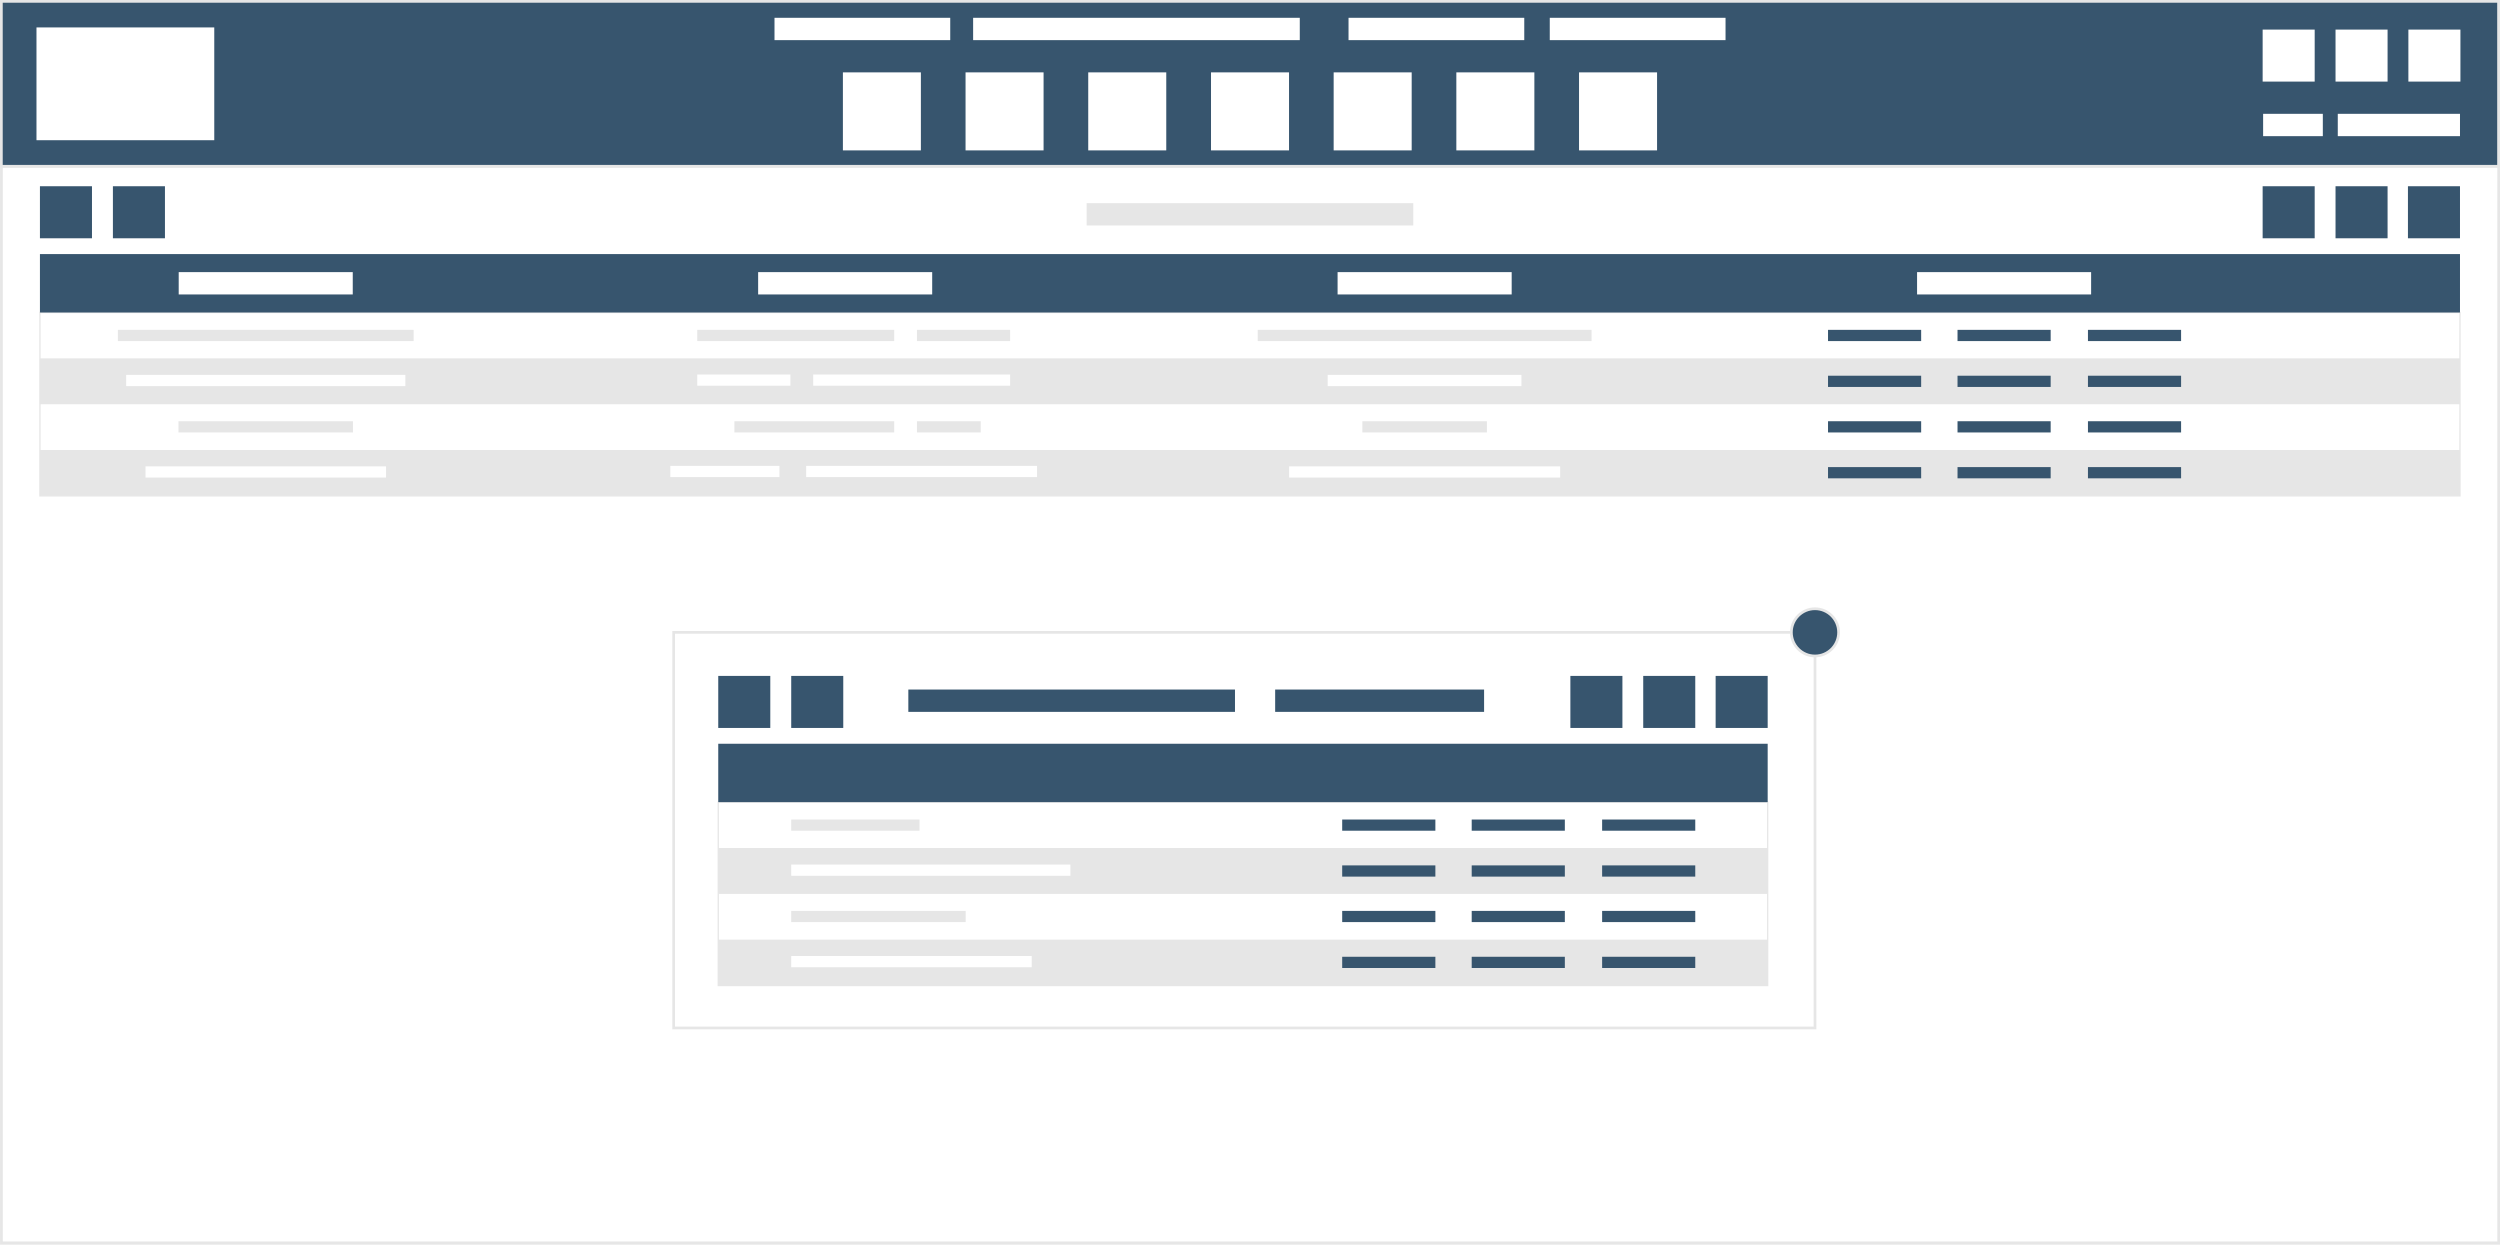
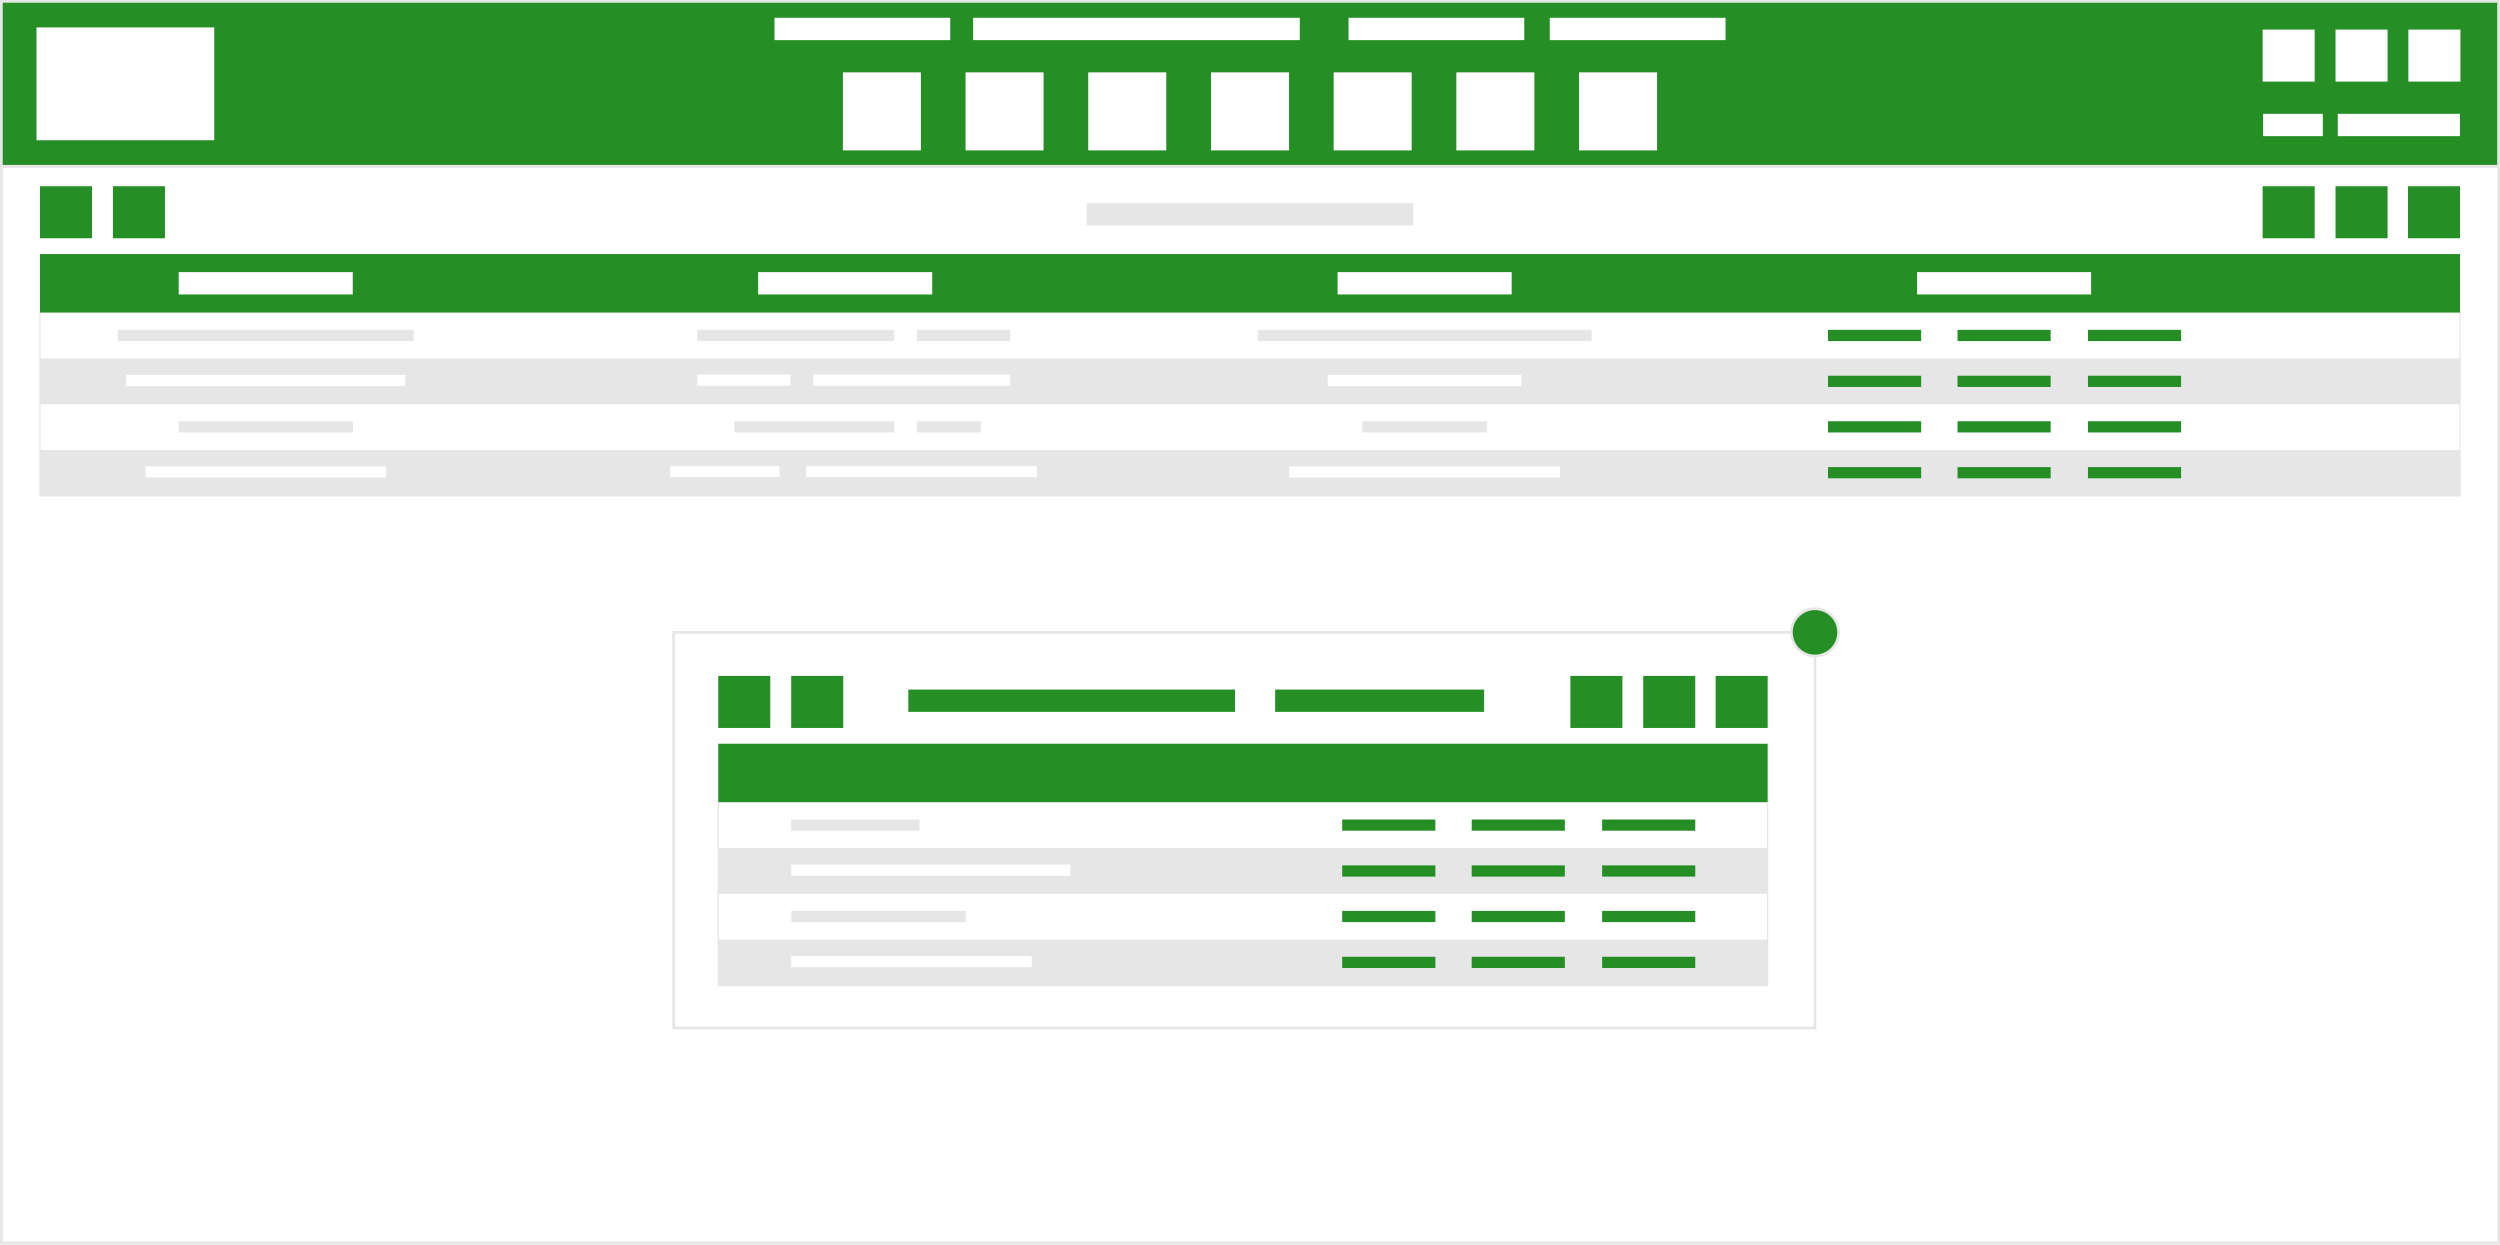
<svg xmlns="http://www.w3.org/2000/svg" width="615.089" height="306.119" viewBox="0 0 62353 31032" shape-rendering="geometricPrecision" text-rendering="geometricPrecision" image-rendering="optimizeQuality" fill-rule="evenodd" clip-rule="evenodd">
  <defs>
    <style>
    .str1 {stroke:#E6E6E6;stroke-width:32.414}
    .str0 {stroke:#E6E6E6;stroke-width:67.586}
    .fil1 {fill:none}
-     .fil2 {fill:#37556E}
+     .fil2 {fill:#258e25}
    .fil3 {fill:#E6E6E6}
    .fil0 {fill:white}
   </style>
  </defs>
  <g id="Layer_x0020_1">
    <path class="fil0 str0" d="M36 4147h62284v26851H36z" />
    <path class="fil1 str1" d="M996 7794h60359v4574H996z" />
    <path class="fil2 str0" d="M34 34h62283v4113H34z" />
    <path class="fil0" d="M910 684h4434v2813H910V684zm38473 1121h1946v1946h-1946V1805zm-3060 0h1946v1946h-1946V1805zm-3060 0h1946v1946h-1946V1805zm-3059 0h1946v1946h-1946V1805zm-3062 0h1946v1946h-1946V1805zm-3060 0h1946v1946h-1946V1805zm-3059 0h1945v1946h-1945V1805zM19317 444h4383v557h-4383V444zm4954 0h8147v557h-8147V444zm9363 0h4383v557h-4383V444zm5019 0h4384v557h-4384V444zm17780 294h1298v1297h-1298V738zm1818 0h1298v1297h-1298V738zm1817 0h1298v1297h-1298V738zm-3623 2101h1489v557h-1489v-557zm1862 0h3048v557h-3048v-557z" />
    <path class="fil2" d="M996 6337h60359v1457H996z" />
    <path class="fil3" d="M27102 5067h8147v557h-8147z" />
    <path class="fil2" d="M60057 4645h1298v1298h-1298z" />
    <path class="fil0" d="M4457 6787h4341v557H4457v-557zm14452 0h4341v557h-4341v-557zm14452 0h4342v557h-4342v-557zm14453 0h4341v557h-4341v-557z" />
    <path class="fil3" d="M996 11224h60359v1144H996v-1144zm0-2286h60359v1144H996V8938zm1944-711h7377v280H2940v-280z" />
    <path class="fil0" d="M3147 9350h6963v280H3147z" />
    <path class="fil3" d="M17390 8227h4912v280h-4912v-280zm5480 0h2324v280h-2324v-280z" />
    <path class="fil0" d="M20282 9341h4912v279h-4912v-279zm-2892 0h2323v279h-2323v-279z" />
    <path class="fil2" d="M45593 8227h2323v280h-2323v-280zm3230 0h2323v280h-2323v-280zm3253 0h2323v280h-2323v-280zm-6483 1144h2323v280h-2323v-280zm3230 0h2323v280h-2323v-280zm3253 0h2323v280h-2323v-280z" />
    <path class="fil3" d="M31369 8227h8326v280h-8326z" />
    <path class="fil0" d="M33114 9350h4833v280h-4833z" />
    <path class="fil3" d="M4452 10506h4351v280H4452z" />
    <path class="fil0" d="M3629 11632h5999v279H3629z" />
    <path class="fil3" d="M18317 10506h3985v280h-3985v-280zm4553 0h1590v280h-1590v-280z" />
    <path class="fil0" d="M20107 11620h5758v279h-5758v-279zm-3388 0h2721v279h-2721v-279z" />
    <path class="fil2" d="M45593 10506h2323v280h-2323v-280zm3230 0h2323v280h-2323v-280zm3253 0h2323v280h-2323v-280zm-6483 1144h2323v280h-2323v-280zm3230 0h2323v280h-2323v-280zm3253 0h2323v280h-2323v-280z" />
    <path class="fil3" d="M33979 10506h3106v280h-3106z" />
    <path class="fil0" d="M32152 11632h6760v279h-6760z" />
    <path class="fil2" d="M58251 4645h1298v1298h-1298V4645zm-1818 0h1298v1298h-1298V4645zM996 4645h1298v1298H996zM2816 4645h1298v1298H2816z" />
  </g>
  <g id="Layer_x0020_1_0">
    <g id="_799460016">
      <path class="fil0 str0" d="M16802 15772h28466v9867H16802z" />
      <circle class="fil2 str0" cx="45268" cy="15772" r="589" />
      <path class="fil1 str1" d="M17914 20006h26174v4575H17914z" />
      <path class="fil2" d="M17914 18550h26174v1456H17914zM42790 16858h1298v1298h-1298z" />
      <path class="fil3" d="M19734 20440h3200v279h-3200zM17914 21150h26174v1145H17914zM17914 23436h26174v1145H17914z" />
      <path class="fil0" d="M19734 21563h6963v280h-6963z" />
      <path class="fil3" d="M19734 22719h4351v279h-4351z" />
      <path class="fil0" d="M19734 23844h5998v280h-5998z" />
      <path class="fil2" d="M33476 20440h2324v279h-2324v-279zm3230 0h2323v279h-2323v-279zm3253 0h2323v279h-2323v-279zm-6483 1144h2324v280h-2324v-280zm3230 0h2323v280h-2323v-280zm3253 0h2323v280h-2323v-280zM33476 22719h2324v279h-2324v-279zm3230 0h2323v279h-2323v-279zm3253 0h2323v279h-2323v-279zm-6483 1144h2324v280h-2324v-280zm3230 0h2323v280h-2323v-280zm3253 0h2323v280h-2323v-280zM40984 16858h1298v1298h-1298v-1298zm-1817 0h1298v1298h-1298v-1298zM17914 16858h1298v1298h-1298zM19734 16858h1298v1298h-1298zM22655 17198h8147v557h-8147zM31804 17198h5211v557h-5211z" />
    </g>
  </g>
</svg>
